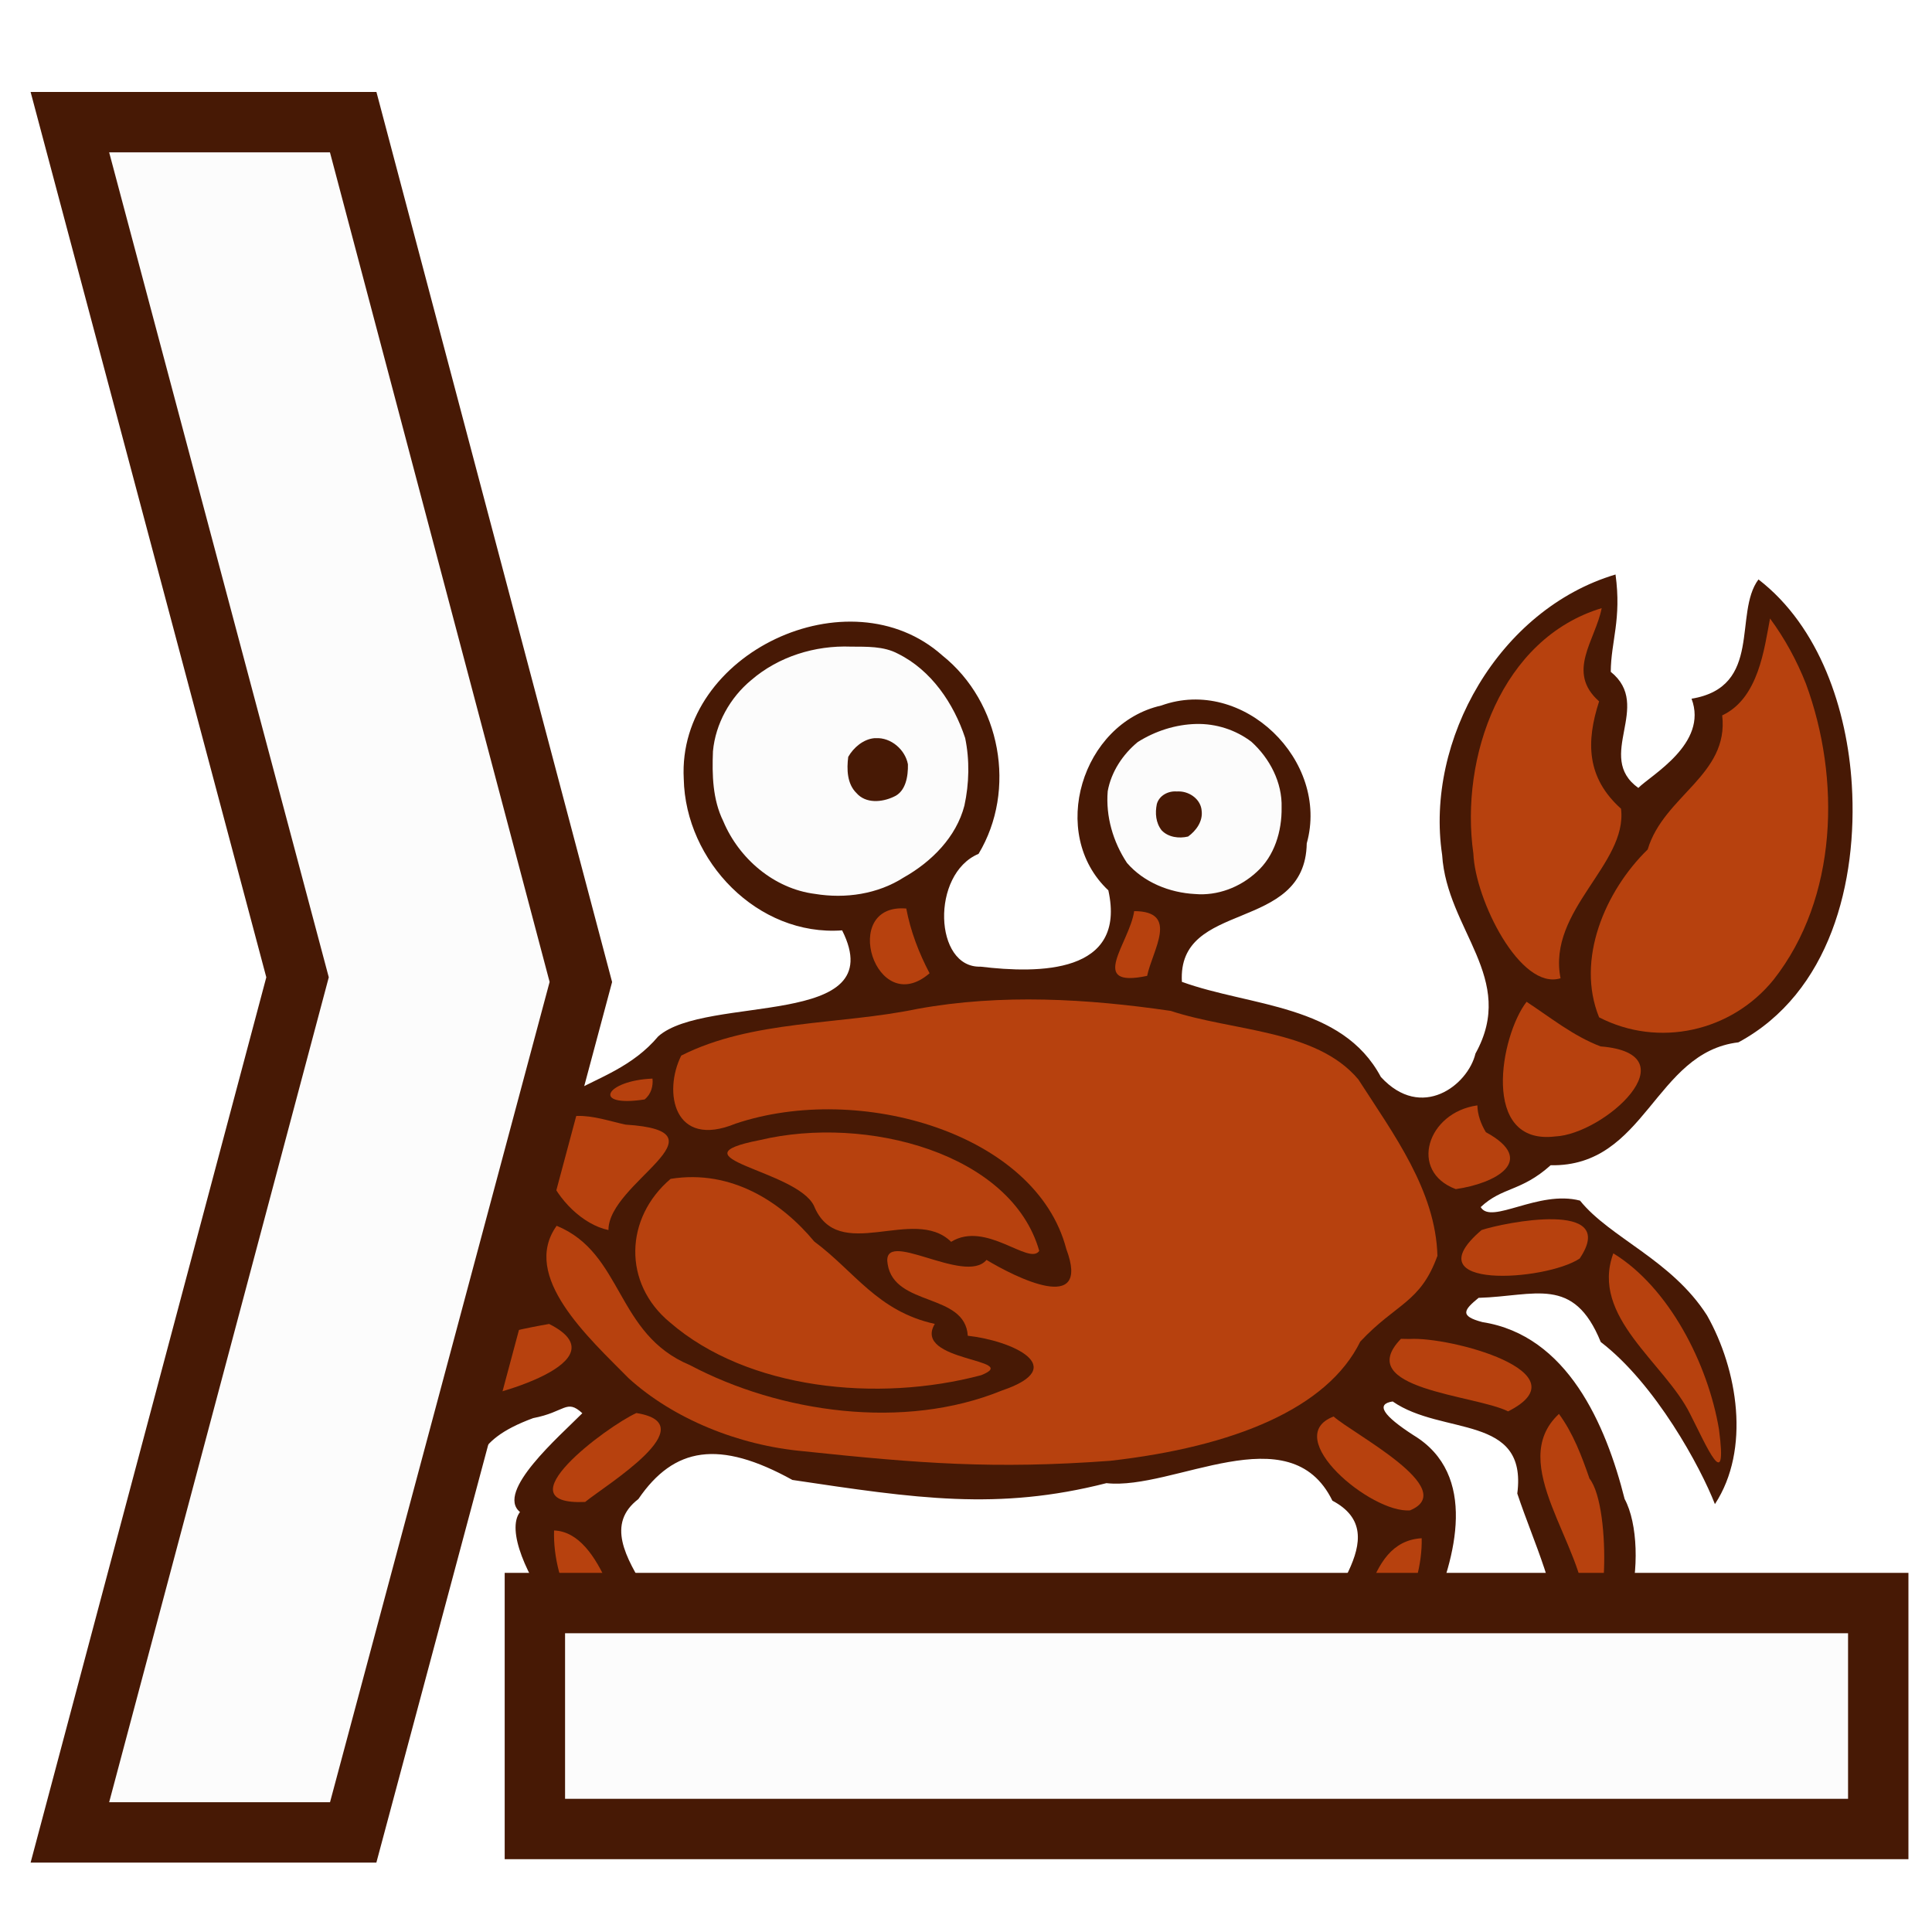
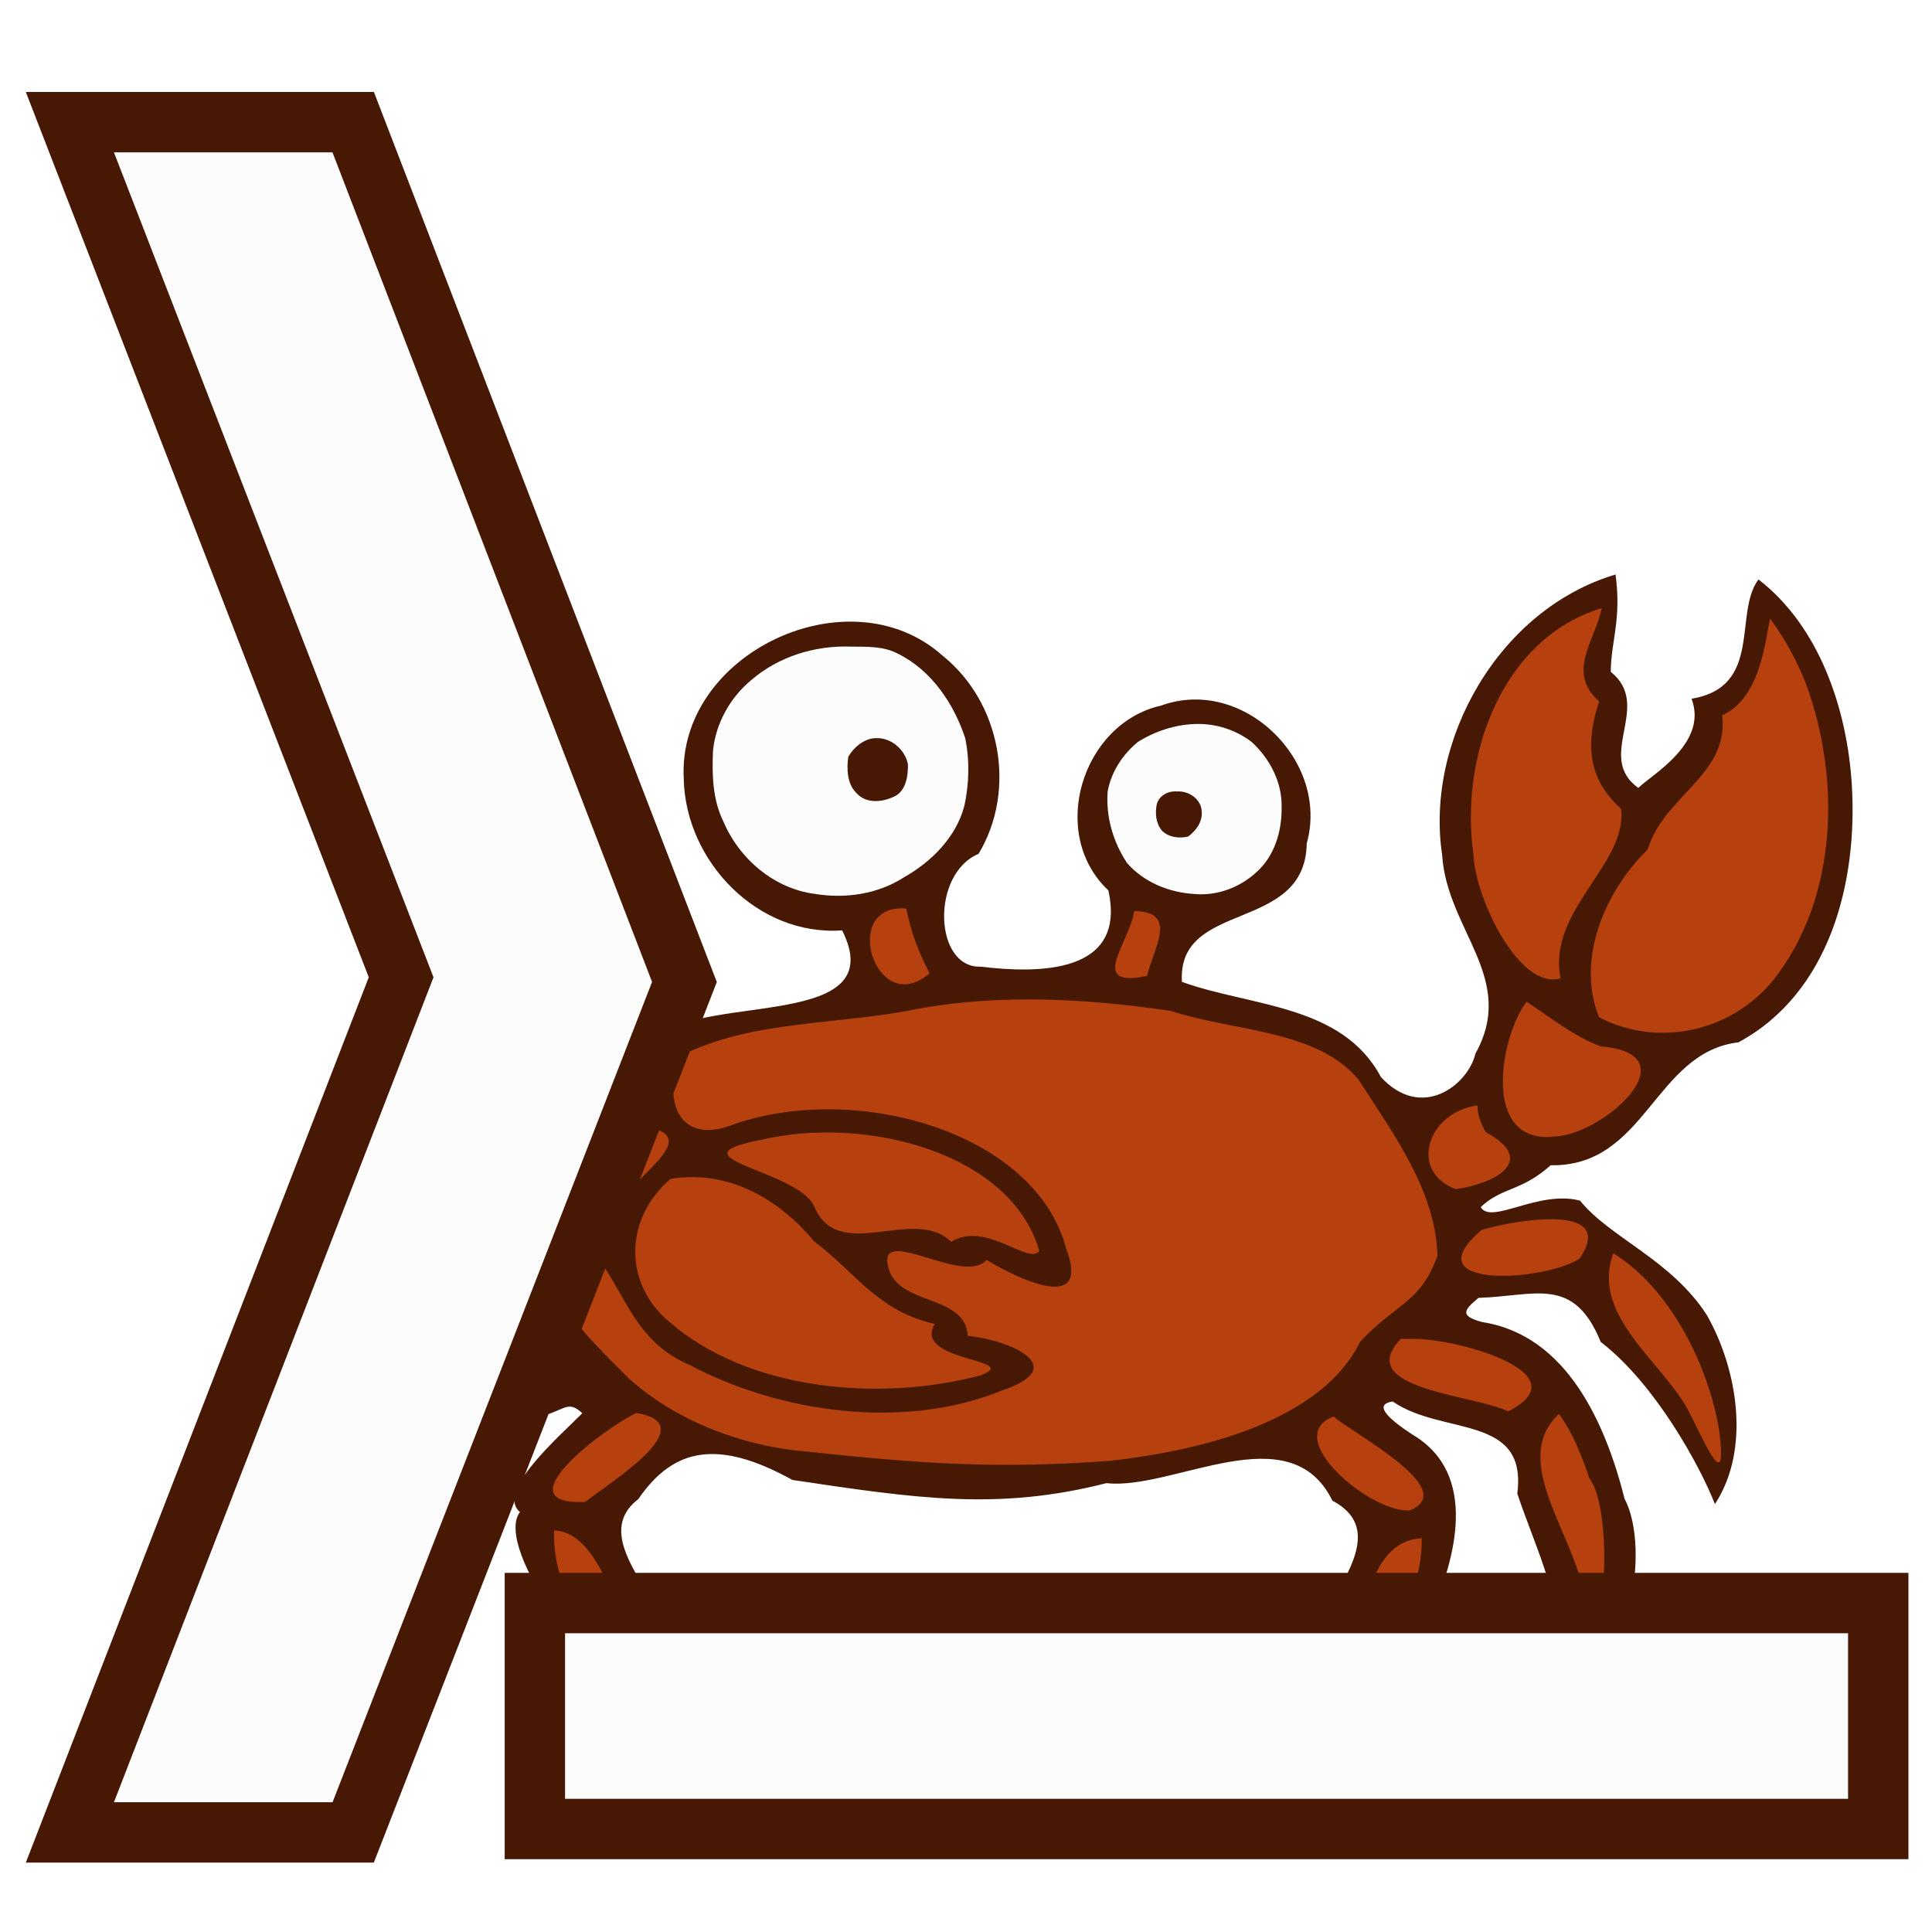
<svg xmlns="http://www.w3.org/2000/svg" width="640" height="640" preserveAspectRatio="xMidYMid" version="1.1" id="svg1">
  <defs id="defs1" />
  <path d="m 535.164,190.311 c -38.593,11.499 -63.124,54.848 -57.439,92.871 1.581,25.008 24.894,40.864 11.042,65.825 -2.475,10.437 -17.856,22.428 -31.334,7.758 -12.869,-24.17 -43.288,-23.295 -65.913,-31.516 -1.586,-27.373 40.871,-15.99 41.356,-45.867 7.662,-27.36 -21.105,-55.47 -48.196,-45.665 -26.263,5.895 -37.548,42.441 -17.526,61.227 6.116,27.698 -22.977,27.595 -42.35,25.272 -15.399,0.498 -16.517,-30.698 -0.642,-37.367 12.717,-21.152 7.386,-50.224 -11.981,-65.704 -30.818,-27.513 -87.889,-0.803 -85.681,40.836 0.552,27.332 24.506,52.247 52.467,50.215 16.499,32.862 -44.968,21.056 -60.911,35.107 -16.951,20.192 -44.694,14.13 -46,46.893 5.651,17.227 6.791,15.268 -18.991,0.217 -23.001,-5.448 -37.567,11.171 -53.425,24.583 -15.372,19.05 -32.673,44.86 -23.068,70.123 17.526,19.382 21.784,-25.394 36.585,-32.257 13.62,-14.478 17.017,-36.613 40.44,-26.614 10.67,0.364 11.959,-0.62 17.186,6.89 -21.14,1.708 -35.08,16.791 -44.135,34.374 -9.519,22.548 -18.756,51.862 -3.766,74.062 25.167,17.352 23.812,-25.873 28.373,-43.562 8.044,-12.146 3.987,-20.351 25.361,-28.242 10.665,-2.025 11.006,-6.479 16.286,-1.621 -7.555,7.626 -28.842,26.001 -20.651,32.726 -9.077,11.774 26.071,62.047 47.983,58.129 16.789,-18.031 -30.096,-46.078 -8.769,-62.417 11.805,-17.294 26.754,-19.754 51.031,-6.336 40.972,6.117 68.012,10.237 104.028,1.061 22.167,2.473 60.728,-23.065 74.848,5.805 21.502,11.368 -4.373,34.01 -8.644,50.631 -4.179,29.771 39.441,5.036 41.283,-12.826 8.236,-18.831 15.715,-46.504 -5.783,-59.497 -10.023,-6.472 -12.619,-10.31 -6.885,-11.172 16.441,11.425 44.714,4.074 41.279,30.494 5.517,16.579 13.603,32.472 14.018,50.324 23.432,14.283 30.293,-32.381 21.539,-48.516 -6.219,-24.668 -18.973,-54.209 -47.108,-58.589 -7.742,-2.022 -6.1,-4.071 -1.276,-8.035 18.754,-0.551 31.47,-7.494 40.474,14.624 18.154,13.916 33.059,41.452 37.82,53.705 11.894,-18.145 7.523,-44.585 -2.609,-62.513 -11.783,-18.445 -32.111,-25.653 -42.075,-38.028 -13.784,-3.613 -29.44,8.113 -32.908,2.147 7.214,-6.77 13.377,-5.059 23.168,-13.862 31.574,0.597 34.322,-37.401 62.212,-40.717 30.38,-16.399 39.536,-53.203 37.559,-85.333 -1.517,-24.753 -10.585,-52.337 -30.922,-68.006 -8.366,11.219 1.579,35.581 -22.165,39.51 5.605,14.865 -13.484,25.324 -17.633,29.554 -14.525,-10.434 4.981,-27.114 -9.132,-38.464 0.067,-10.119 3.621,-17.326 1.58,-32.235 z" fill="#471905" id="0" />
  <g id="g2" fill="#b7410e">
    <path d="m 304.012,334.188 c -26.018,5.421 -54.783,3.6 -78.338,15.482 -6.028,12.024 -2.538,30.996 17.974,22.555 41.206,-13.842 99.643,3.316 109.566,41.488 8.319,22.159 -16.998,9.312 -26.421,3.65 -7.175,8.576 -35.017,-11.148 -32.741,1.413 2.253,14.175 25.672,9.428 26.536,23.707 14.451,1.581 34.261,10.359 11.402,18.11 -32.55,13.333 -73.648,7.399 -103.432,-8.377 -24.707,-10.284 -21.994,-37.055 -44.158,-46.159 -11.995,16.742 10.595,37.066 23.871,50.526 14.78,13.402 36.317,22.208 57.817,24.154 38.384,4.051 63.182,6 101.66,3.175 41.12,-4.659 72.011,-17.382 82.854,-39.488 11.991,-12.797 19.893,-12.76 25.567,-28.417 -0.595,-21.561 -14.353,-40.056 -26.234,-58.48 -13.941,-16.53 -41.45,-15.83 -62.112,-22.655 -27.613,-4.045 -56.204,-5.702 -83.809,-0.684 z" id="1" style="stroke-width:0.908" />
    <path d="m 222.15,390.512 c -15.23,12.949 -15.914,34.615 -0.195,47.571 25.699,22.227 68.759,26.578 103.066,17.473 13.807,-5.481 -22.875,-4.353 -15.362,-16.995 -18.981,-4.171 -26.584,-17.407 -39.921,-27.29 -10.713,-12.911 -27.313,-24.015 -47.588,-20.759 z" id="2" style="stroke-width:0.908" />
    <path d="m 530.581,201.451 c -33.23,10.046 -47.019,49.42 -42.507,81.33 0.624,15.306 15.532,45.417 28.875,41.286 -4.441,-22.6 22.276,-37.778 20.036,-56.172 -11.464,-10.291 -11.602,-22.152 -7.261,-35.558 -11.018,-9.748 -1.243,-20.143 0.857,-30.886 z" id="3" />
    <path d="m 251.749,377.66 c -30.192,5.895 11.951,9.849 17.858,21.715 7.964,19.641 33.041,-0.214 45.472,11.992 11.486,-7.104 25.866,7.962 29.183,3 -9.174,-32.294 -57.209,-45.113 -92.512,-36.707 z" id="4" style="stroke-width:0.908" />
    <path d="m 505.701,331.856 c -8.654,11.145 -15.377,47.586 9.437,44.613 16.327,-0.743 45.601,-27.379 15.055,-29.838 -9.026,-3.442 -16.531,-9.54 -24.492,-14.774 z" id="6" />
    <path d="m 191.04,369.664 c -22.426,4.561 -6.491,34.254 10.518,37.803 -0.072,-15.771 40.926,-32.71 5.68,-34.921 -5.343,-1.148 -10.567,-3.032 -16.198,-2.883 z" id="7" style="stroke-width:0.908" />
    <path d="m 120.056,410.04 c -17.562,8.33 -27.356,28.272 -35.553,45.202 -5.385,9.608 -3.356,33.702 3.836,11.917 9.746,-15.847 27.665,-28.96 33.094,-48.578 1.166,-2.977 -0.334,-5.85 -1.377,-8.541 z" id="8" />
    <path d="m 534.437,415.188 c -7.79,21.05 17.158,36.332 25.488,53.304 5.247,10.242 12.457,27.318 9.513,5.02 -3.63,-21.705 -16.56,-47.04 -35.001,-58.325 z" id="9" />
    <path d="m 516.421,468.38 c -17.712,16.497 8.467,43.393 8.811,64.624 6.823,13.429 9.045,-33.399 1.313,-43.201 -2.594,-7.483 -5.395,-14.977 -10.124,-21.423 z" id="10" />
    <path d="m 139.788,465.806 c -14.798,15.096 -17.564,40.297 -16.005,61.119 7.44,20.629 8.157,-20.628 14.692,-27.807 2.557,-9.728 11.705,-25.589 1.313,-33.312 z" id="11" />
    <path d="m 464.087,443.5 c -16.217,16.725 24.527,18.531 35.496,24.034 25.565,-12.883 -19.331,-24.837 -32.692,-23.98 z" id="12" />
    <path d="m 181.902,438.58 c -12.004,2.115 -49.683,8.988 -29.607,25.445 10.268,-0.979 54.344,-13.033 29.607,-25.445 z" id="13" />
    <path d="m 142.094,400.388 c -21.306,-4.54 -12.141,21.153 5.405,16.267 13.145,0.836 37.946,9.018 23.173,-11.762 -9.205,-2.838 -18.892,-4.863 -28.578,-4.505 z" id="14" />
    <path d="m 490.785,407.471 c -23.41,19.971 21.314,16.924 32.498,9.437 13.263,-19.677 -25.285,-11.873 -32.498,-9.437 z" id="15" />
    <path d="m 441.781,469.238 c -17.829,6.766 12.497,32.209 25.335,31.083 16.684,-7.004 -18.961,-25.35 -25.335,-31.083 z" id="16" />
    <path d="m 210.812,468.085 c -9.847,4.465 -45.082,30.691 -16.978,29.461 6.943,-5.669 40.085,-25.746 16.978,-29.461 z" id="17" />
    <path d="m 183.543,506.987 c -0.555,17.625 10.098,38.725 27.477,43.755 -5.293,-11.16 -11.272,-43.153 -27.477,-43.755 z" id="18" />
    <path d="m 470.95,509.56 c -19.758,1.178 -17.601,31.246 -29.17,43.755 18.266,-2.25 29.621,-26.976 29.17,-43.755 z" id="19" />
    <path d="m 489.4,366.174 c -16.596,2.298 -22.857,21.861 -7.162,27.732 12.977,-1.814 27.325,-9.408 9.975,-18.856 -1.617,-2.667 -2.748,-5.731 -2.813,-8.876 z" id="20" />
    <path d="m 300.213,300.962 c -22.208,-1.862 -10.178,36.907 7.721,21.448 -3.546,-6.76 -6.301,-13.928 -7.721,-21.448 z" id="23" />
    <path d="m 375.711,301.82 c -1.483,10.471 -15.698,25.673 4.29,21.448 1.803,-8.597 10.746,-21.397 -4.29,-21.448 z" id="24" />
    <path d="m 216.144,357.301 c -15.594,0.623 -20.398,9.629 -2.615,6.906 2.207,-1.771 2.866,-4.468 2.615,-6.906 z" id="26" style="stroke-width:0.908" />
    <path d="m 586.347,204.882 c -1.918,9.969 -3.779,26.463 -15.846,32.095 2.294,19.771 -19.367,26.615 -24.683,44.415 -14.102,13.759 -23.871,36.505 -16.095,55.611 19.717,10.167 43.863,4.776 57.797,-12.461 21.323,-27.119 22.289,-66.649 10.709,-98.069 -3.023,-7.662 -6.997,-14.956 -11.883,-21.592 z" id="27" />
  </g>
  <g id="g1" fill="#fcfcfc">
    <path id="5" d="m 396.281,239.823 c -6.853,0.156 -13.643,2.349 -19.414,6.008 -4.965,4.097 -8.785,9.897 -9.925,16.276 -0.69,8.371 1.783,16.788 6.392,23.758 5.597,6.454 14.104,9.855 22.538,10.294 7.433,0.642 14.898,-2.217 20.348,-7.24 5.976,-5.314 8.447,-13.595 8.328,-21.409 0.253,-8.308 -3.944,-16.32 -10.015,-21.802 -5.202,-3.949 -11.724,-6.038 -18.251,-5.884 z m -5.642,22.348 c 3.58,0.085 7.201,2.719 7.431,6.477 0.414,3.41 -1.835,6.563 -4.505,8.466 -3.013,0.718 -6.541,0.257 -8.749,-2.044 -1.951,-2.472 -2.223,-5.725 -1.602,-8.718 0.778,-2.821 3.754,-4.393 6.575,-4.17 l 0.433,-0.014 z" />
    <path id="21" d="m 281.846,214.203 c -11.87,-0.451 -23.952,3.285 -33,11.097 -7.016,5.784 -11.837,14.487 -12.671,23.57 -0.312,7.836 -0.12,15.98 3.416,23.162 5.205,12.416 16.839,22.378 30.39,24.086 10.039,1.654 20.764,0.095 29.411,-5.46 9.185,-5.175 17.385,-13.364 20.084,-23.799 1.584,-7.318 1.769,-15.049 0.245,-22.389 -3.787,-11.451 -11.212,-22.455 -22.27,-27.923 -4.77,-2.549 -10.361,-2.294 -15.605,-2.344 z m 8.264,30.323 c 5.053,-0.28 9.757,3.822 10.649,8.655 0.095,3.898 -0.681,9.038 -4.681,10.75 -3.912,1.853 -9.271,2.348 -12.384,-1.245 -3.113,-3.046 -3.232,-7.903 -2.705,-11.968 1.75,-3.078 4.995,-5.829 8.574,-6.178 z" />
    <g id="g1-1" stroke="#471905" stroke-width="20">
-       <path d="M 116.999,607.014 H 23.149 L 98.564,323.739 23.149,40.465 h 93.851 l 75.416,284.827 z" id="❯" />
+       <path d="M 116.999,607.014 H 23.149 L 132.881,323.739 23.149,40.465 H 116.999 L 226.731,325.291 Z" id="❯" />
      <path d="m 622.193,531.031 v 74.849 H 177.185 v -74.849 z" id="_" />
    </g>
  </g>
</svg>
